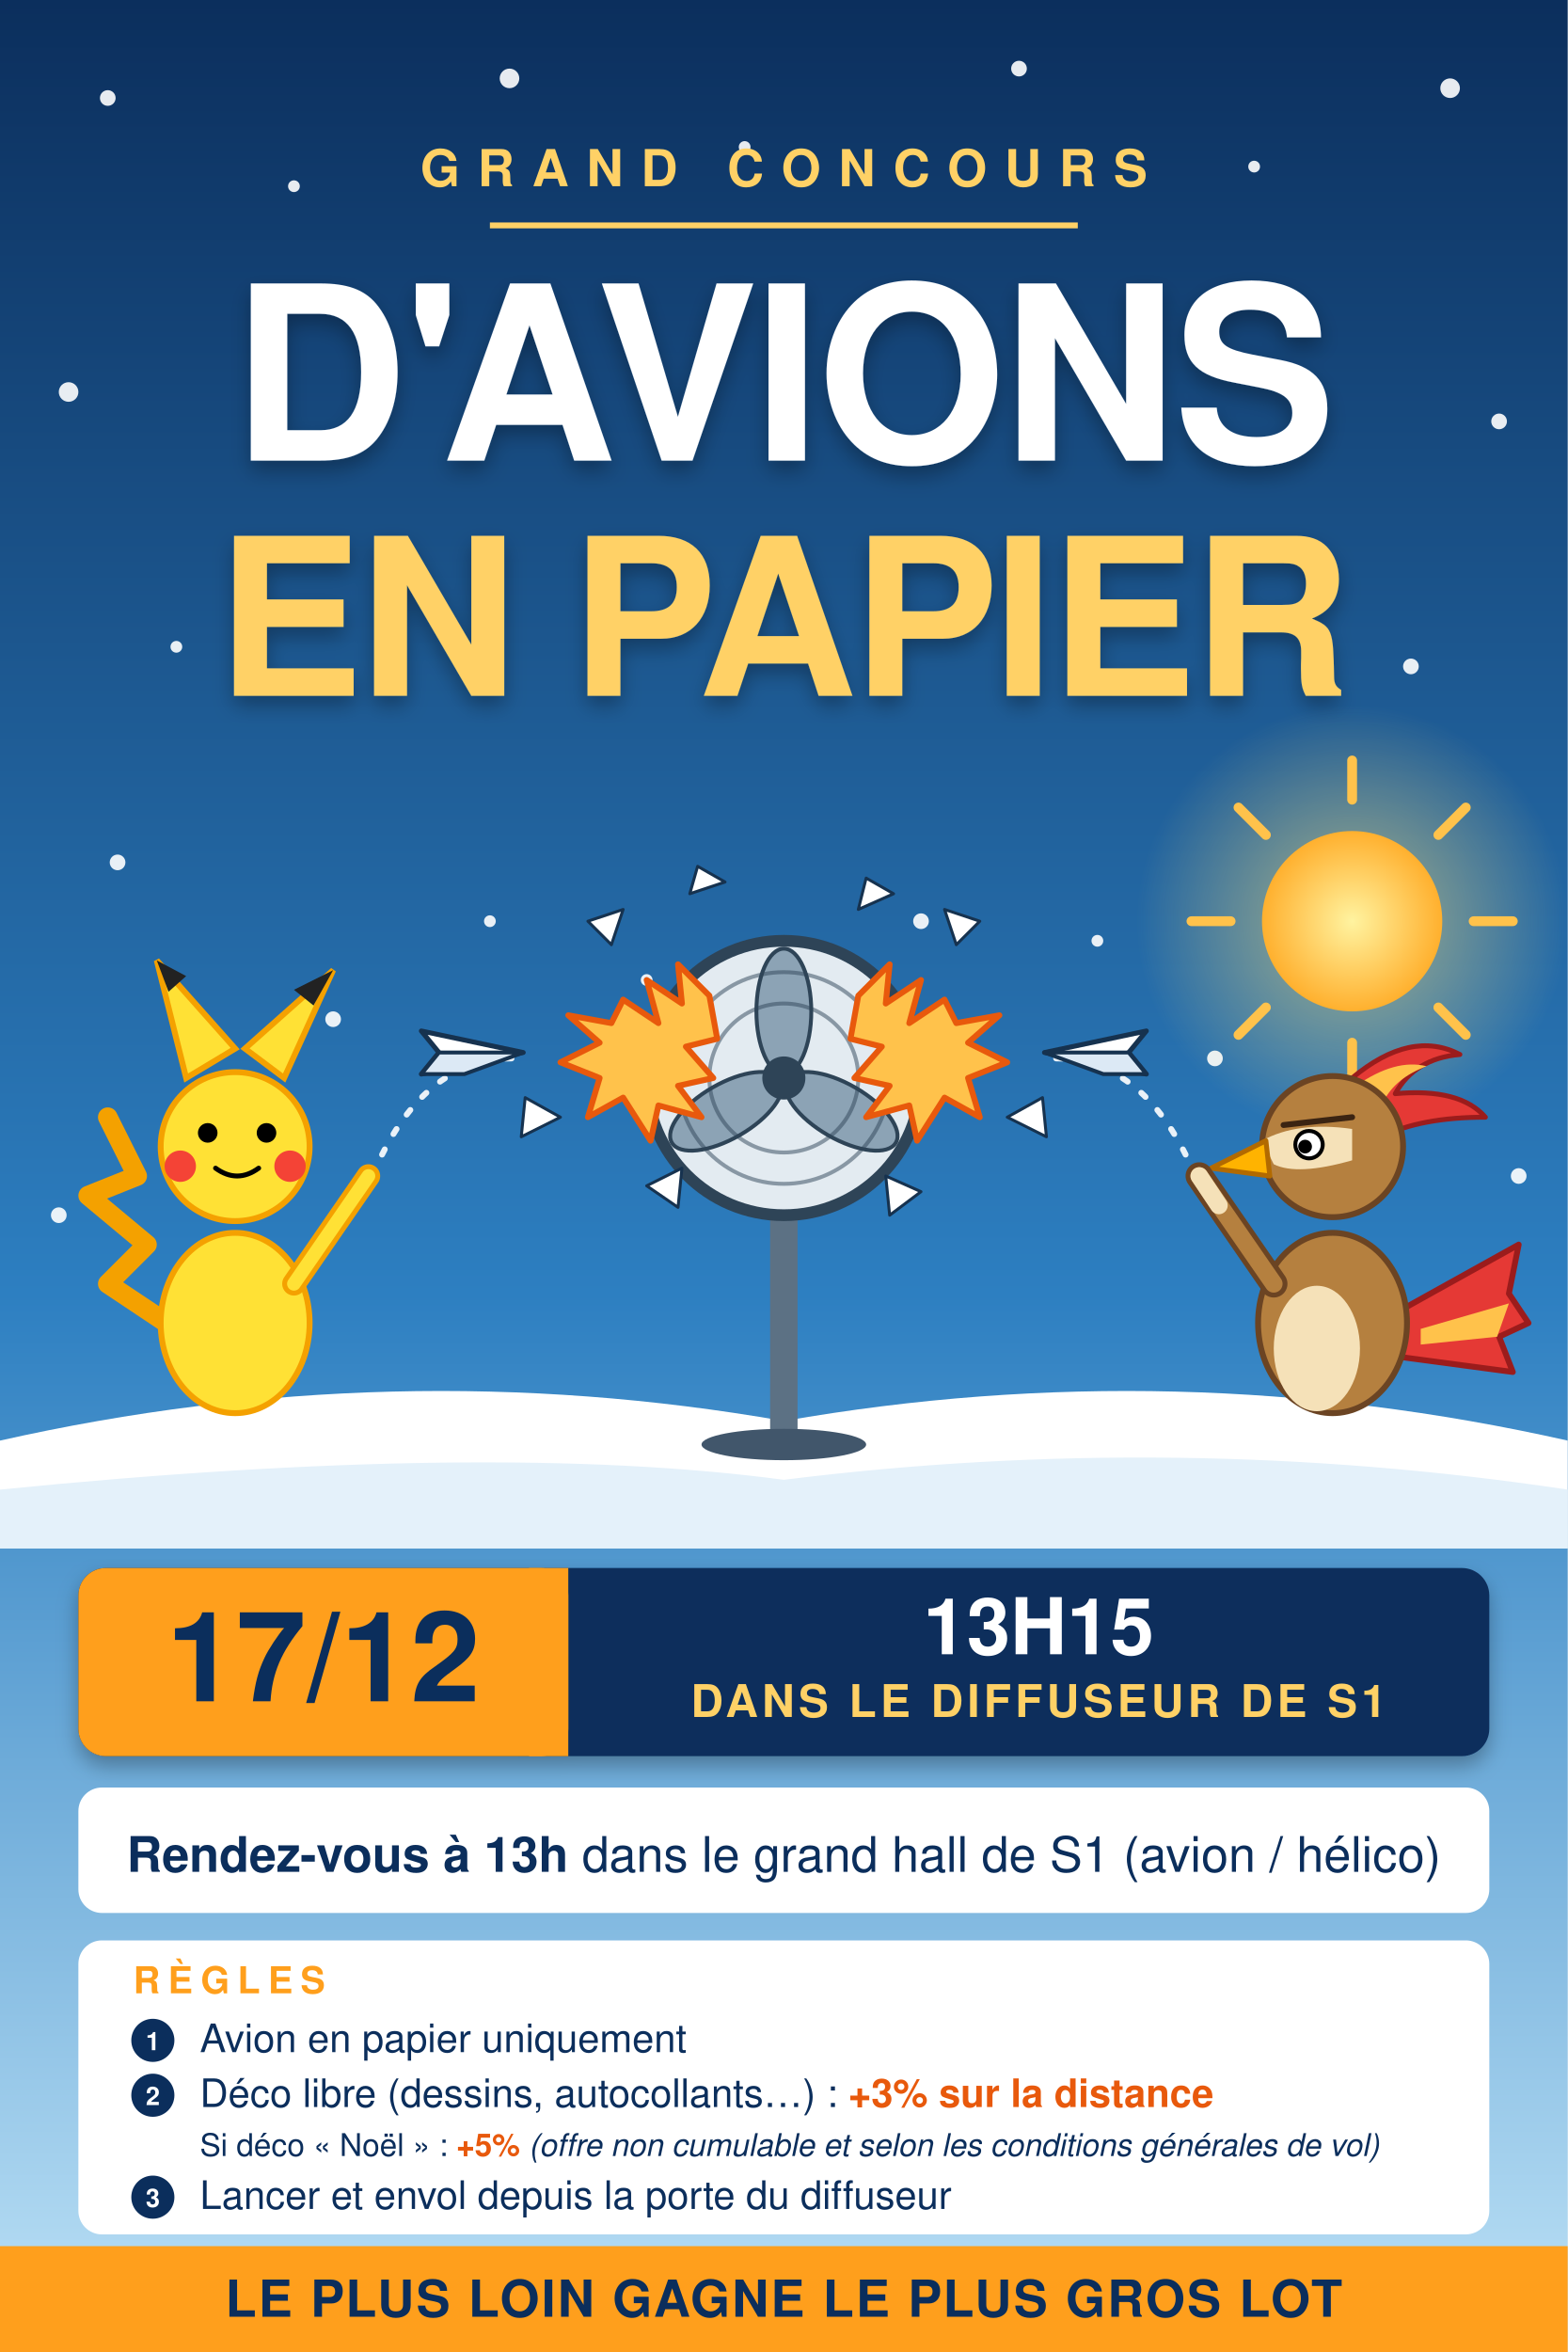
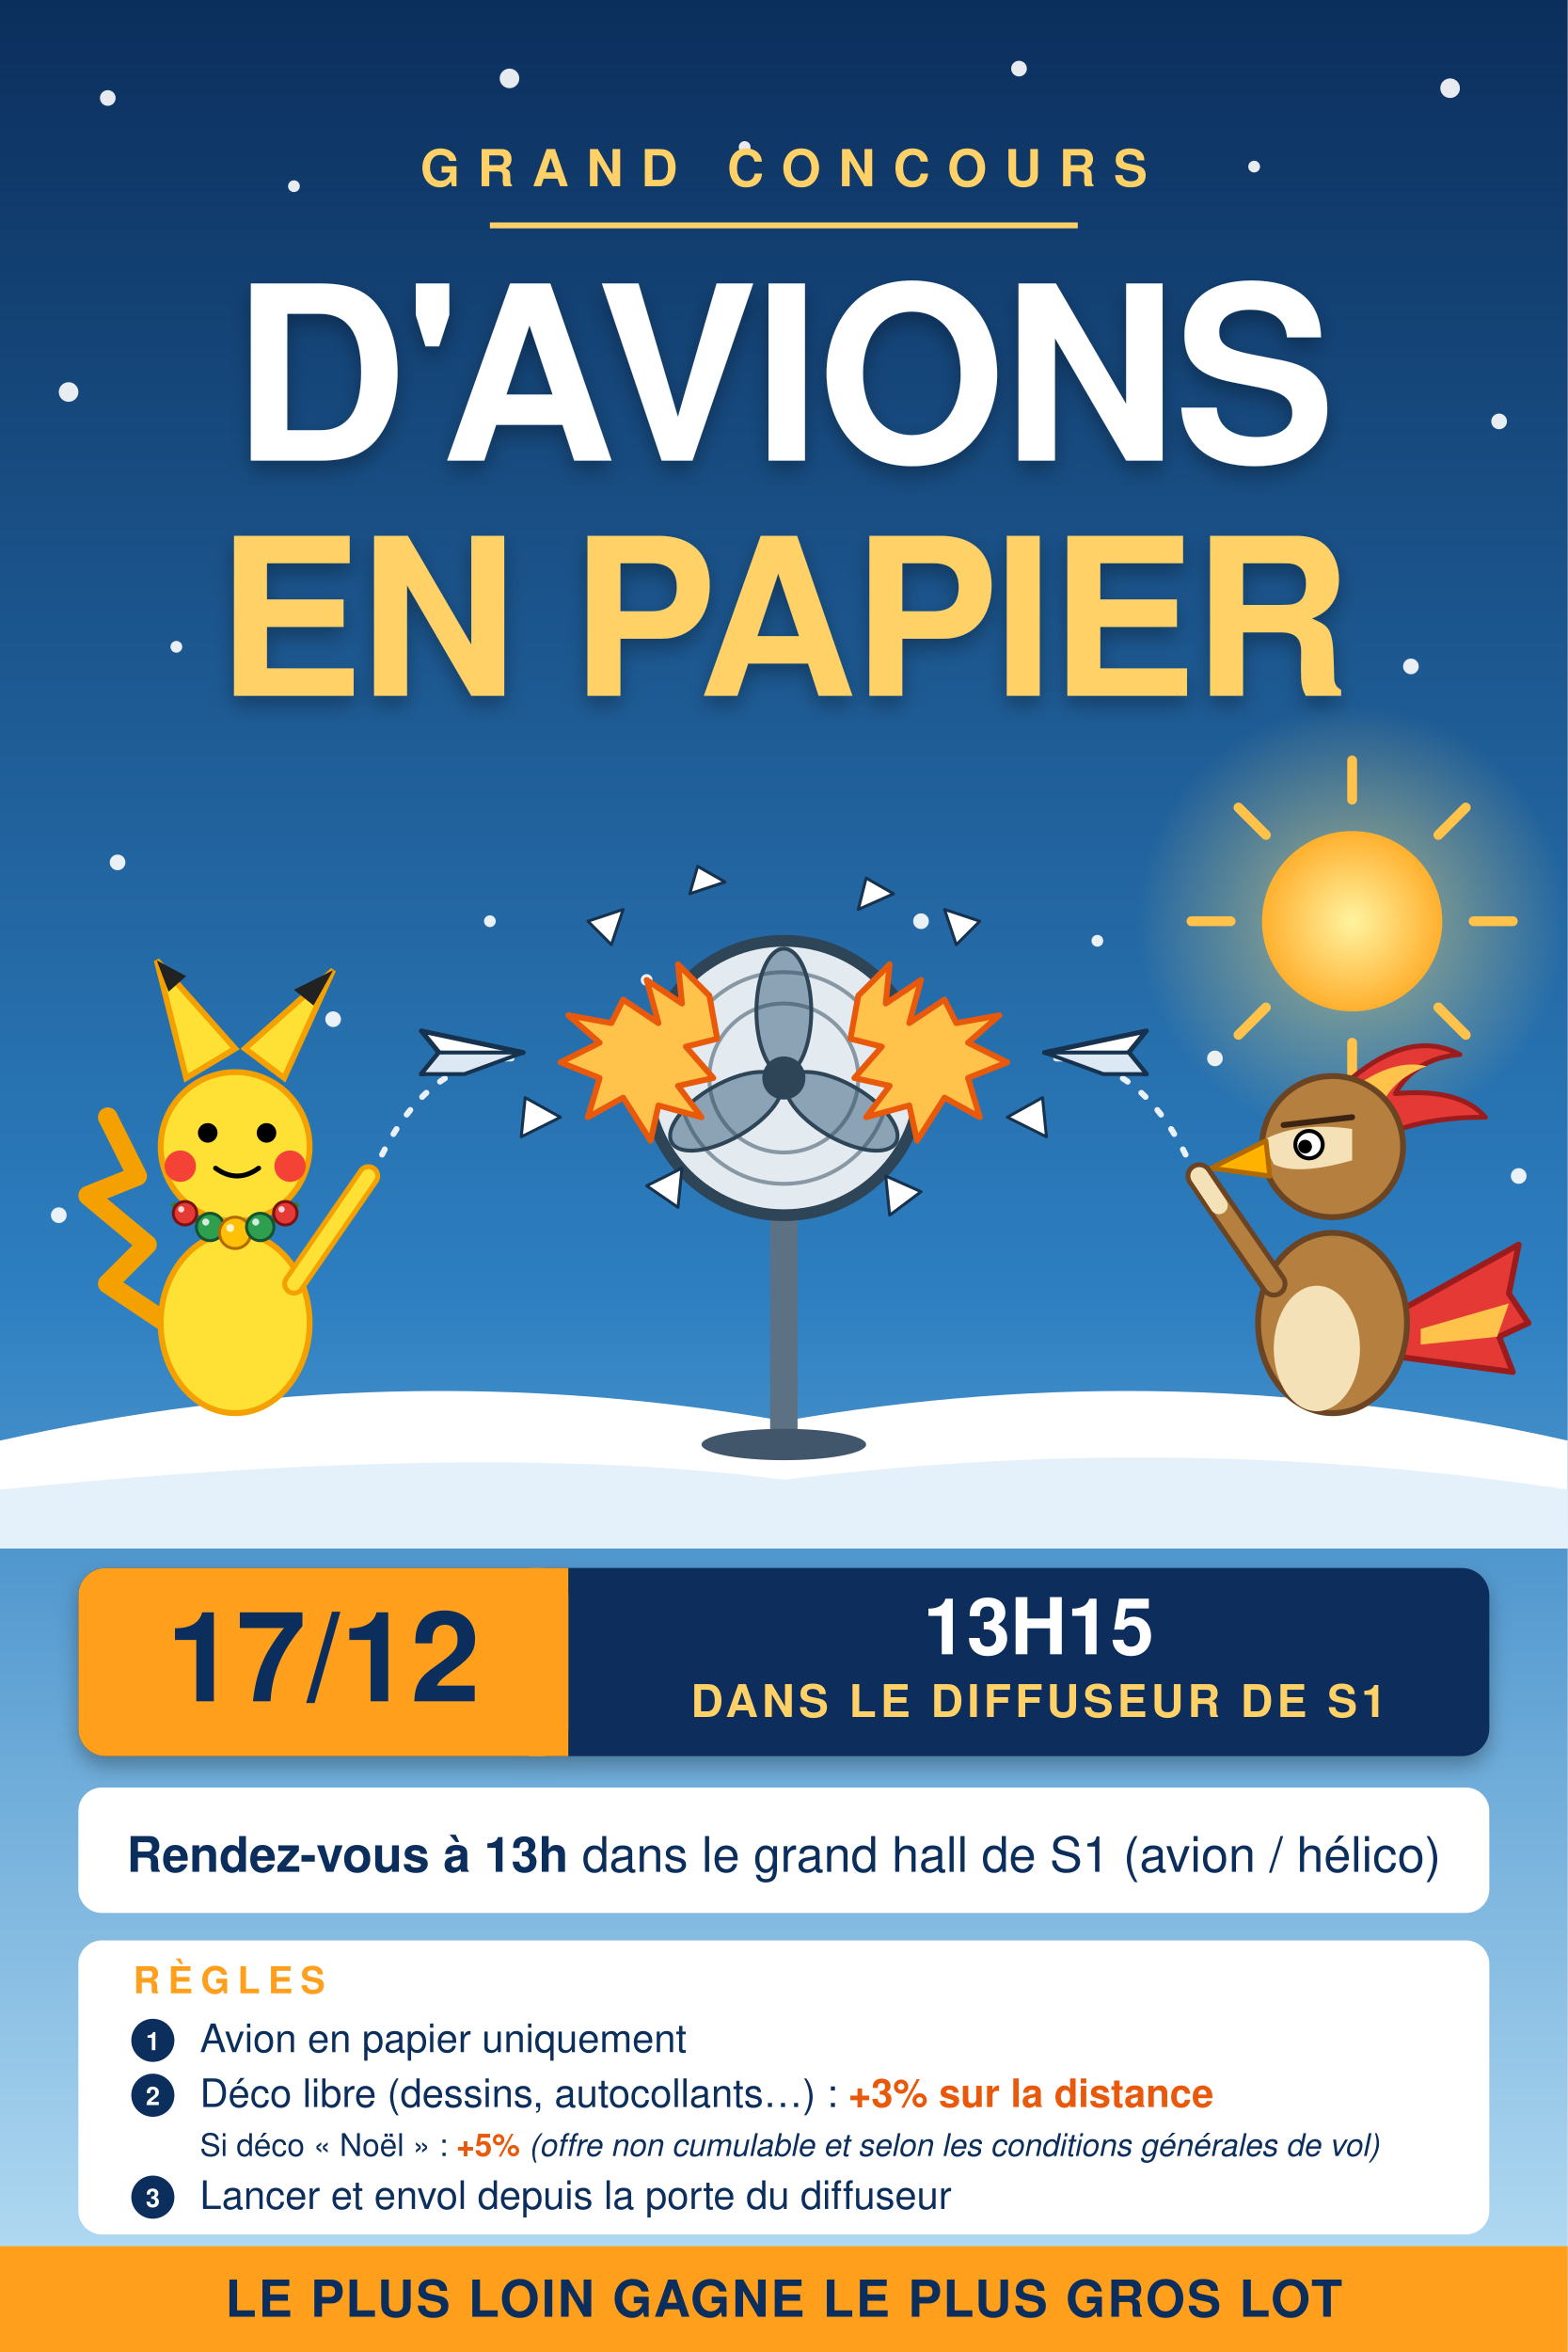
<svg xmlns="http://www.w3.org/2000/svg" viewBox="0 0 800 1200" font-family="Helvetica, Arial, sans-serif">
  <defs>
    <linearGradient id="bg" x1="0" y1="0" x2="0" y2="1">
      <stop offset="0%" stop-color="#0B2E5C" />
      <stop offset="55%" stop-color="#2D7FC1" />
      <stop offset="100%" stop-color="#BFE3F7" />
    </linearGradient>
    <radialGradient id="sun" cx="50%" cy="50%" r="50%">
      <stop offset="0%" stop-color="#FFF3A0" />
      <stop offset="100%" stop-color="#FFB02E" />
    </radialGradient>
    <radialGradient id="glow" cx="50%" cy="50%" r="50%">
      <stop offset="0%" stop-color="#FFE27A" stop-opacity="0.6" />
      <stop offset="100%" stop-color="#FFE27A" stop-opacity="0" />
    </radialGradient>
    <filter id="shadow" x="-10%" y="-10%" width="120%" height="130%">
      <feDropShadow dx="0" dy="5" stdDeviation="5" flood-color="#000" flood-opacity="0.3" />
    </filter>
    <g id="plane">
      <polygon points="0,0 52,11 0,22 9,11" fill="#fff" stroke="#16324F" stroke-width="2.5" stroke-linejoin="round" />
      <polygon points="9,11 52,11 22,22 0,22" fill="#DCE9F5" stroke="#16324F" stroke-width="2" stroke-linejoin="round" />
    </g>
  </defs>
  <rect width="800" height="1200" fill="url(#bg)" />
  <g fill="#fff" opacity="0.9">
    <circle cx="55" cy="50" r="4" />
    <circle cx="150" cy="95" r="3" />
    <circle cx="260" cy="40" r="5" />
    <circle cx="380" cy="75" r="3" />
    <circle cx="520" cy="35" r="4" />
    <circle cx="640" cy="85" r="3" />
    <circle cx="740" cy="45" r="5" />
    <circle cx="35" cy="200" r="5" />
    <circle cx="765" cy="215" r="4" />
    <circle cx="90" cy="330" r="3" />
    <circle cx="720" cy="340" r="4" />
    <circle cx="60" cy="440" r="4" />
    <circle cx="250" cy="470" r="3" />
    <circle cx="560" cy="480" r="3" />
    <circle cx="170" cy="520" r="4" />
    <circle cx="620" cy="540" r="4" />
    <circle cx="330" cy="500" r="3" />
    <circle cx="470" cy="470" r="4" />
    <circle cx="30" cy="620" r="4" />
    <circle cx="775" cy="600" r="4" />
  </g>
  <text x="400" y="95" font-size="26" font-weight="bold" text-anchor="middle" fill="#FFD166" letter-spacing="9">GRAND CONCOURS</text>
  <line x1="250" y1="115" x2="550" y2="115" stroke="#FFD166" stroke-width="3" />
  <g filter="url(#shadow)" font-weight="bold" text-anchor="middle" fill="#fff">
    <text x="400" y="235" font-size="124" letter-spacing="-2">D'AVIONS</text>
    <text x="400" y="355" font-size="112" letter-spacing="-2" fill="#FFD166">EN PAPIER</text>
  </g>
  <circle cx="690" cy="470" r="110" fill="url(#glow)" />
  <g transform="translate(690,470)">
    <g stroke="#FFC24B" stroke-width="5" stroke-linecap="round">
      <line x1="0" y1="-62" x2="0" y2="-82" />
      <line x1="0" y1="62" x2="0" y2="82" />
      <line x1="-62" y1="0" x2="-82" y2="0" />
      <line x1="62" y1="0" x2="82" y2="0" />
      <line x1="44" y1="44" x2="58" y2="58" />
      <line x1="-44" y1="-44" x2="-58" y2="-58" />
      <line x1="44" y1="-44" x2="58" y2="-58" />
      <line x1="-44" y1="44" x2="-58" y2="58" />
    </g>
    <circle r="46" fill="url(#sun)" />
  </g>
  <path d="M0 735 Q200 690 400 725 Q600 690 800 735 L800 790 L0 790Z" fill="#fff" />
  <path d="M0 760 Q250 735 400 755 Q600 730 800 760 L800 790 L0 790Z" fill="#E4F1FA" />
  <g transform="translate(0,130)">
    <rect x="393" y="490" width="14" height="115" fill="#5C7184" />
    <ellipse cx="400" cy="607" rx="42" ry="8" fill="#41566B" />
    <circle cx="400" cy="420" r="70" fill="#E3EBF1" stroke="#2E4457" stroke-width="6" />
    <g fill="#8CA3B5" stroke="#2E4457" stroke-width="2">
      <ellipse cx="400" cy="386" rx="14" ry="32" />
      <ellipse cx="400" cy="386" rx="14" ry="32" transform="rotate(120 400 420)" />
      <ellipse cx="400" cy="386" rx="14" ry="32" transform="rotate(240 400 420)" />
    </g>
    <circle cx="400" cy="420" r="11" fill="#2E4457" />
    <g fill="none" stroke="#2E4457" stroke-width="2" opacity="0.5">
      <circle cx="400" cy="420" r="54" />
      <circle cx="400" cy="420" r="38" />
    </g>
    <polygon fill="#FFC24B" stroke="#E8590C" stroke-width="3" stroke-linejoin="round" points="318,380 336,392 330,370 348,382 346,362 362,378 366,400 350,404 364,420 346,424 358,440 336,434 332,452 318,430 300,440 306,420 286,412 306,402 290,388 312,392" />
    <polygon fill="#FFC24B" stroke="#E8590C" stroke-width="3" stroke-linejoin="round" points="482,380 464,392 470,370 452,382 454,362 438,378 434,400 450,404 436,420 454,424 442,440 464,434 468,452 482,430 500,440 494,420 514,412 494,402 510,388 488,392" />
    <g fill="#fff" stroke="#16324F" stroke-width="1.5" stroke-linejoin="round">
      <polygon points="300,340 318,334 312,352" />
      <polygon points="268,430 286,440 266,450" />
      <polygon points="330,475 348,466 346,486" />
      <polygon points="500,340 482,334 488,352" />
      <polygon points="532,430 514,440 534,450" />
      <polygon points="470,478 452,470 454,490" />
      <polygon points="442,318 456,326 438,334" />
      <polygon points="356,312 370,320 352,326" />
    </g>
    <g fill="none" stroke="#fff" stroke-width="3" stroke-dasharray="3 9" stroke-linecap="round" opacity="0.9">
      <path d="M190 470 Q215 410 262 410" />
      <path d="M610 470 Q585 410 538 410" />
    </g>
    <use href="#plane" transform="translate(215,396)" />
    <use href="#plane" transform="translate(585,396) scale(-1,1)" />
    <polyline points="85,545 55,525 75,505 45,480 70,470 55,440" fill="none" stroke="#F4A100" stroke-width="10" stroke-linejoin="round" stroke-linecap="round" />
    <ellipse cx="120" cy="545" rx="38" ry="46" fill="#FFE135" stroke="#F4A100" stroke-width="3" />
    <polygon points="95,420 80,360 120,405" fill="#FFE135" stroke="#F4A100" stroke-width="3" />
    <polygon points="80,360 86,376 95,368" fill="#222" />
    <polygon points="145,420 170,365 125,405" fill="#FFE135" stroke="#F4A100" stroke-width="3" />
    <polygon points="170,365 160,383 150,375" fill="#222" />
    <circle cx="120" cy="455" r="38" fill="#FFE135" stroke="#F4A100" stroke-width="3" />
    <circle cx="106" cy="448" r="5" fill="#000" />
    <circle cx="136" cy="448" r="5" fill="#000" />
    <circle cx="92" cy="465" r="8" fill="#F44336" />
    <circle cx="148" cy="465" r="8" fill="#F44336" />
    <path d="M110 466 Q121 474 132 466" fill="none" stroke="#000" stroke-width="2.5" stroke-linecap="round" />
+     <path d="M88 484 Q120 512 152 484" fill="none" stroke="#2E7D32" stroke-width="3" />
+     <g stroke="#7A1010" stroke-width="1.5">
+       <circle cx="94.4" cy="489" r="6" fill="#E53935" />
+       <circle cx="107.2" cy="496" r="7" fill="#2E9E4F" stroke="#14532D" />
+       <circle cx="120" cy="499" r="8" fill="#FFC107" stroke="#B26A00" />
+       <circle cx="132.8" cy="496" r="7" fill="#2E9E4F" stroke="#14532D" />
+       <circle cx="145.6" cy="489" r="6" fill="#E53935" />
+     </g>
+     <g fill="#fff" opacity="0.8">
+       <circle cx="92.5" cy="487" r="1.6" />
+       <circle cx="105" cy="493.5" r="1.8" />
+       <circle cx="117.5" cy="496.5" r="2" />
+       <circle cx="130.5" cy="493.5" r="1.8" />
+       <circle cx="143.7" cy="487" r="1.6" />
+     </g>
    <line x1="150" y1="525" x2="188" y2="470" stroke="#F4A100" stroke-width="12" stroke-linecap="round" />
    <line x1="150" y1="525" x2="188" y2="470" stroke="#FFE135" stroke-width="7" stroke-linecap="round" />
    <polygon points="712,540 775,505 770,530 780,545 765,552 772,570 712,562" fill="#E53935" stroke="#9B1C1C" stroke-width="3" stroke-linejoin="round" />
    <polygon points="725,548 770,535 764,552 725,556" fill="#FFC24B" />
    <ellipse cx="680" cy="545" rx="38" ry="46" fill="#B5803F" stroke="#6B4423" stroke-width="3" />
    <ellipse cx="672" cy="558" rx="22" ry="32" fill="#F5E1B8" />
    <path d="M690 420 Q720 395 745 408 Q722 410 712 428 Q745 425 758 440 Q725 440 705 450Z" fill="#E53935" stroke="#9B1C1C" stroke-width="2.5" stroke-linejoin="round" />
    <path d="M692 424 Q712 410 728 414 Q712 420 706 432Z" fill="#FFC24B" />
    <circle cx="680" cy="455" r="36" fill="#B5803F" stroke="#6B4423" stroke-width="3" />
    <path d="M644 452 Q662 442 690 446 L690 462 Q662 470 650 464Z" fill="#F5E1B8" />
    <polygon points="646,452 618,466 648,470" fill="#FFB300" stroke="#B26A00" stroke-width="2.5" stroke-linejoin="round" />
    <circle cx="668" cy="454" r="7" fill="#fff" stroke="#000" stroke-width="2" />
    <circle cx="666" cy="455" r="3.5" fill="#000" />
    <path d="M655 444 L690 440" stroke="#3B2412" stroke-width="3" stroke-linecap="round" />
    <line x1="650" y1="525" x2="612" y2="470" stroke="#6B4423" stroke-width="14" stroke-linecap="round" />
    <line x1="650" y1="525" x2="612" y2="470" stroke="#B5803F" stroke-width="9" stroke-linecap="round" />
    <line x1="622" y1="485" x2="612" y2="470" stroke="#F5E1B8" stroke-width="9" stroke-linecap="round" />
  </g>
  <g filter="url(#shadow)">
    <rect x="40" y="800" width="720" height="96" rx="14" fill="#0B2E5C" />
    <rect x="40" y="800" width="250" height="96" rx="14" fill="#FF9F1C" />
    <rect x="270" y="800" width="20" height="96" fill="#FF9F1C" />
  </g>
  <text x="165" y="868" font-size="64" font-weight="bold" text-anchor="middle" fill="#0B2E5C">17/12</text>
  <text x="530" y="844" font-size="40" font-weight="bold" text-anchor="middle" fill="#fff">13H15</text>
  <text x="530" y="876" font-size="23" font-weight="bold" text-anchor="middle" fill="#FFD166" letter-spacing="2">DANS LE DIFFUSEUR DE S1</text>
  <rect x="40" y="912" width="720" height="64" rx="12" fill="#fff" />
  <text x="400" y="955" font-size="25" text-anchor="middle" fill="#0B2E5C">
    <tspan font-weight="bold">Rendez-vous à 13h</tspan> dans le grand hall de S1 (avion / hélico)</text>
  <rect x="40" y="990" width="720" height="150" rx="12" fill="#fff" />
  <text x="68" y="1017" font-size="19" font-weight="bold" fill="#FF9F1C" letter-spacing="4">RÈGLES</text>
  <g fill="#0B2E5C">
    <circle cx="78" cy="1041" r="11" />
    <circle cx="78" cy="1069" r="11" />
    <circle cx="78" cy="1121" r="11" />
  </g>
  <g font-size="13" font-weight="bold" fill="#fff" text-anchor="middle">
    <text x="78" y="1046">1</text>
    <text x="78" y="1074">2</text>
    <text x="78" y="1126">3</text>
  </g>
  <g font-size="20" fill="#0B2E5C">
    <text x="102" y="1047">Avion en papier uniquement</text>
    <text x="102" y="1075">Déco libre (dessins, autocollants…) : <tspan font-weight="bold" fill="#E8590C">+3% sur la distance</tspan>
    </text>
    <text x="102" y="1127">Lancer et envol depuis la porte du diffuseur</text>
  </g>
  <text x="102" y="1100" font-size="16" fill="#0B2E5C">Si déco « Noël » : <tspan font-weight="bold" fill="#E8590C">+5%</tspan>
    <tspan font-style="italic">(offre non cumulable et selon les conditions générales de vol)</tspan>
  </text>
  <rect x="0" y="1146" width="800" height="54" fill="#FF9F1C" />
  <text x="400" y="1182" font-size="26" font-weight="bold" text-anchor="middle" fill="#0B2E5C" letter-spacing="1">LE PLUS LOIN GAGNE LE PLUS GROS LOT</text>
</svg>
